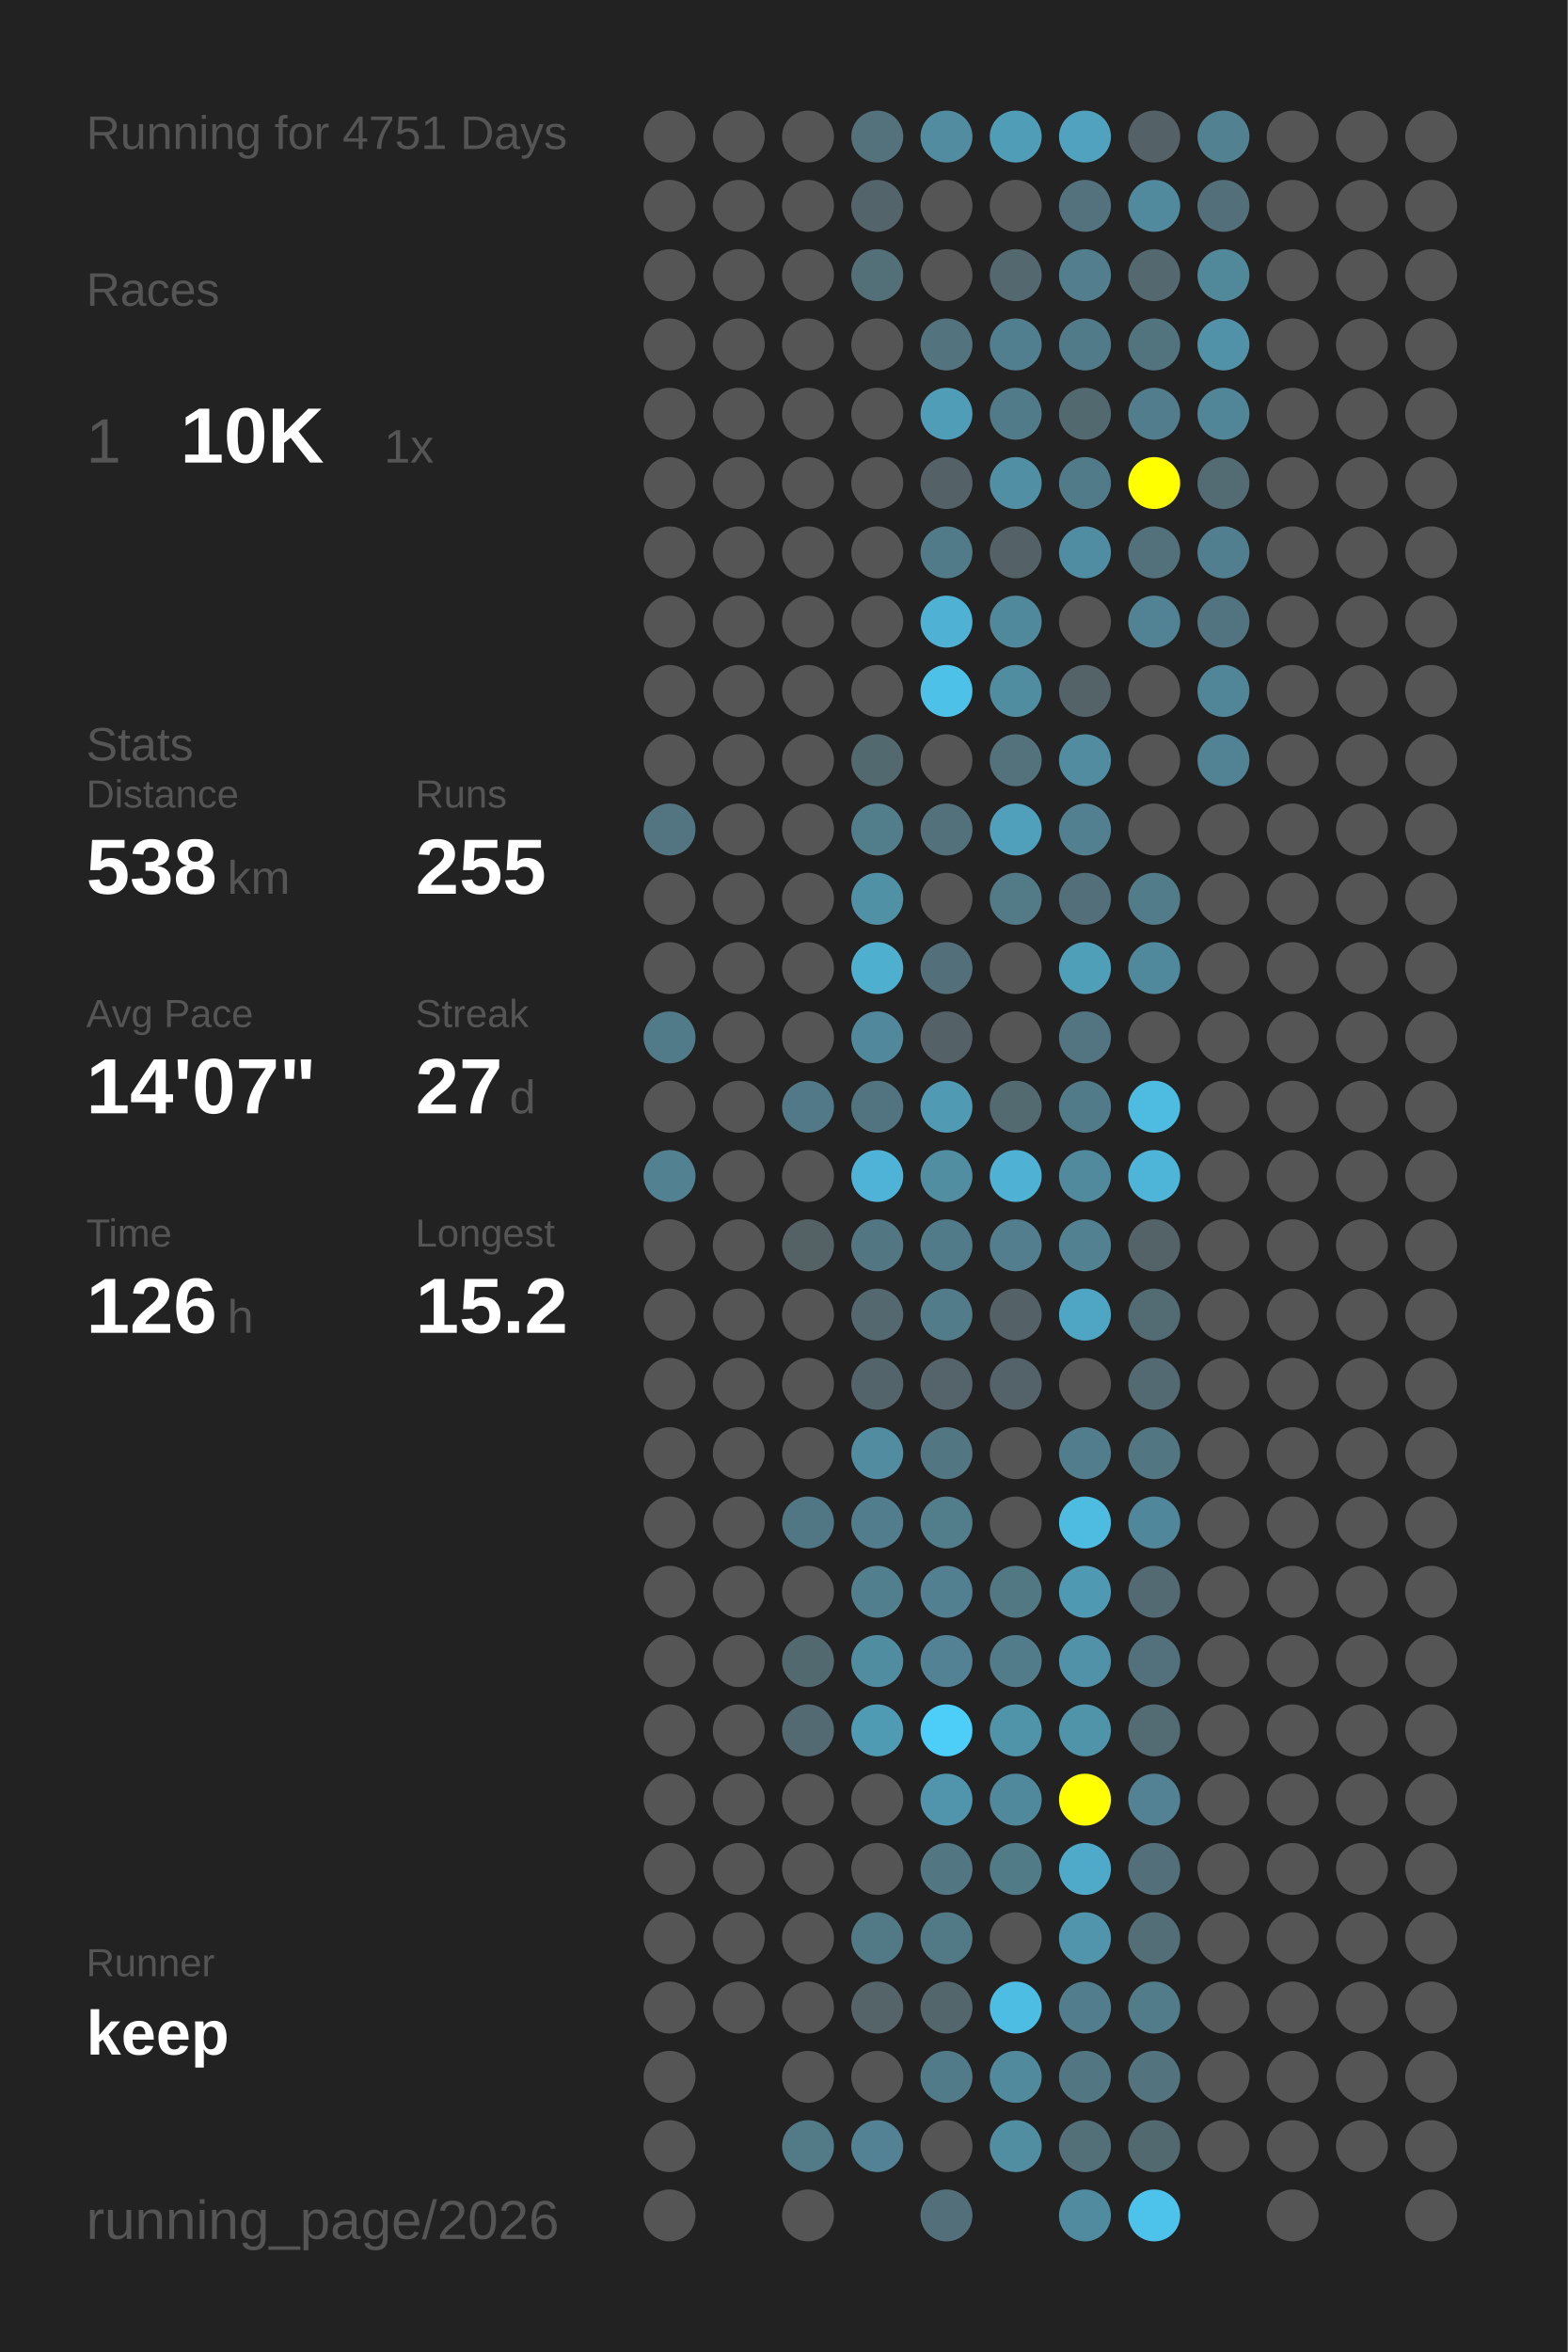
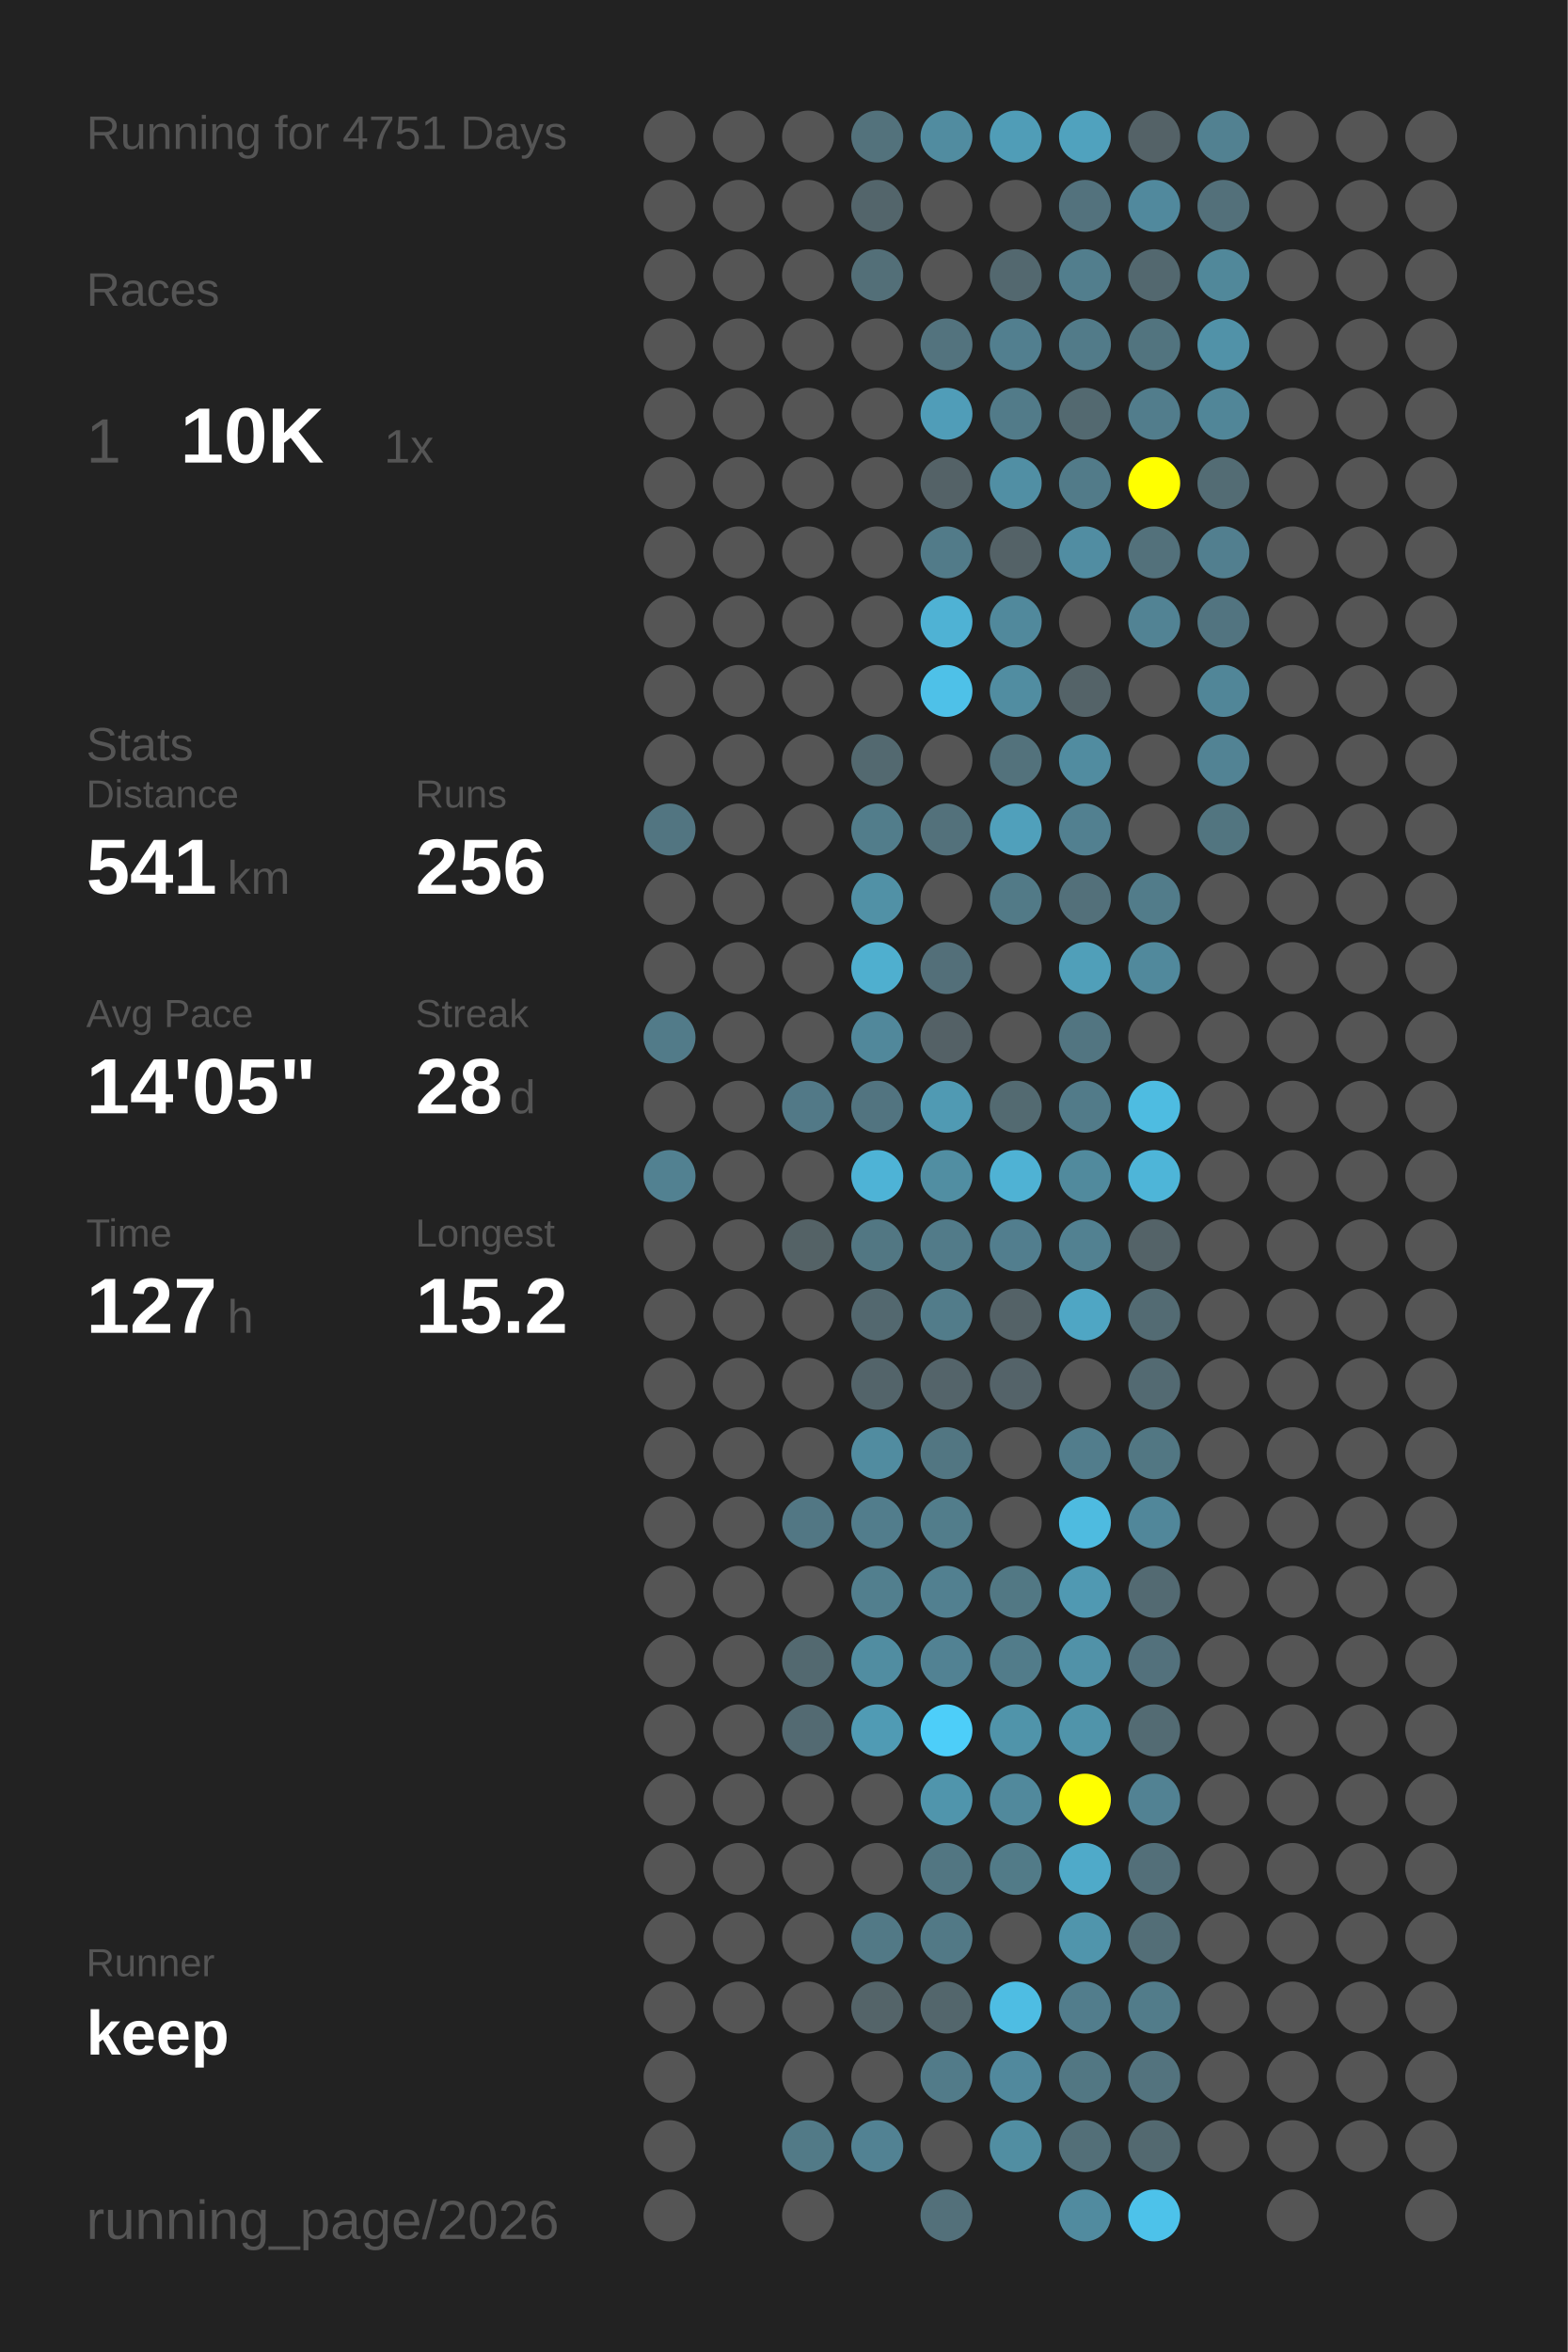
<svg xmlns="http://www.w3.org/2000/svg" baseProfile="full" height="300mm" version="1.1" viewBox="0,0,200,300" width="200mm">
  <defs />
  <rect fill="#222222" height="300" width="200" x="0" y="0" />
  <text fill="#555555" style="font-size:6px; font-family:Arial;" x="11" y="19">Running for 4751 Days</text>
  <text fill="#555555" style="font-size:6px; font-family:Arial;" x="11" y="39">Races</text>
  <text fill="#555555" style="font-size:8px; font-family:Arial;" x="11" y="59">1</text>
  <text fill="#FFFFFF" style="font-size:10px; font-family:Arial; font-weight:bold;" x="23" y="59">10K</text>
  <text fill="#555555" style="font-size:6px; font-family:Arial;" x="49" y="59">1x</text>
  <text fill="#555555" style="font-size:6px; font-family:Arial;" x="11" y="97">Stats</text>
  <text fill="#555555" style="font-size:5px; font-family:Arial;" x="11" y="103">Distance</text>
-   <text fill="#FFFFFF" style="font-size:10px; font-family:Arial; font-weight:bold;" x="11" y="114">538</text>
+   <text fill="#FFFFFF" style="font-size:10px; font-family:Arial; font-weight:bold;" x="11" y="114">541</text>
  <text fill="#555555" style="font-size:6px; font-family:Arial;" x="29" y="114">km</text>
  <text fill="#555555" style="font-size:5px; font-family:Arial;" x="53" y="103">Runs</text>
-   <text fill="#FFFFFF" style="font-size:10px; font-family:Arial; font-weight:bold;" x="53" y="114">255</text>
+   <text fill="#FFFFFF" style="font-size:10px; font-family:Arial; font-weight:bold;" x="53" y="114">256</text>
  <text fill="#555555" style="font-size:5px; font-family:Arial;" x="11" y="131">Avg Pace</text>
-   <text fill="#FFFFFF" style="font-size:10px; font-family:Arial; font-weight:bold;" x="11" y="142">14'07"</text>
+   <text fill="#FFFFFF" style="font-size:10px; font-family:Arial; font-weight:bold;" x="11" y="142">14'05"</text>
  <text fill="#555555" style="font-size:5px; font-family:Arial;" x="53" y="131">Streak</text>
-   <text fill="#FFFFFF" style="font-size:10px; font-family:Arial; font-weight:bold;" x="53" y="142">27</text>
+   <text fill="#FFFFFF" style="font-size:10px; font-family:Arial; font-weight:bold;" x="53" y="142">28</text>
  <text fill="#555555" style="font-size:6px; font-family:Arial;" x="65" y="142">d</text>
  <text fill="#555555" style="font-size:5px; font-family:Arial;" x="11" y="159">Time</text>
-   <text fill="#FFFFFF" style="font-size:10px; font-family:Arial; font-weight:bold;" x="11" y="170">126</text>
+   <text fill="#FFFFFF" style="font-size:10px; font-family:Arial; font-weight:bold;" x="11" y="170">127</text>
  <text fill="#555555" style="font-size:6px; font-family:Arial;" x="29" y="170">h</text>
  <text fill="#555555" style="font-size:5px; font-family:Arial;" x="53" y="159">Longest</text>
  <text fill="#FFFFFF" style="font-size:10px; font-family:Arial; font-weight:bold;" x="53" y="170">15.2</text>
  <text fill="#555555" style="font-size:5px; font-family:Arial;" x="11" y="252.065">Runner</text>
  <text fill="#FFFFFF" style="font-size:8px; font-family:Arial; font-weight:bold;" x="11" y="262.065">keep</text>
  <text fill="#555555" style="font-size:7px; font-family:Arial;" x="11" y="285.581">running_page/2026</text>
  <circle cx="85.417" cy="17.419" fill="#555555" r="3.312" />
  <circle cx="85.417" cy="26.258" fill="#555555" r="3.312" />
  <circle cx="85.417" cy="35.097" fill="#555555" r="3.312" />
  <circle cx="85.417" cy="43.935" fill="#555555" r="3.312" />
  <circle cx="85.417" cy="52.774" fill="#555555" r="3.312" />
  <circle cx="85.417" cy="61.613" fill="#555555" r="3.312" />
  <circle cx="85.417" cy="70.452" fill="#555555" r="3.312" />
  <circle cx="85.417" cy="79.29" fill="#555555" r="3.312" />
  <circle cx="85.417" cy="88.129" fill="#555555" r="3.312" />
  <circle cx="85.417" cy="96.968" fill="#555555" r="3.312" />
  <circle cx="85.417" cy="105.806" fill="#527581" r="3.312" />
  <circle cx="85.417" cy="114.645" fill="#555555" r="3.312" />
  <circle cx="85.417" cy="123.484" fill="#555555" r="3.312" />
  <circle cx="85.417" cy="132.323" fill="#527b89" r="3.312" />
  <circle cx="85.417" cy="141.161" fill="#555555" r="3.312" />
  <circle cx="85.417" cy="150" fill="#528191" r="3.312" />
  <circle cx="85.417" cy="158.839" fill="#555555" r="3.312" />
  <circle cx="85.417" cy="167.677" fill="#555555" r="3.312" />
  <circle cx="85.417" cy="176.516" fill="#555555" r="3.312" />
  <circle cx="85.417" cy="185.355" fill="#555555" r="3.312" />
  <circle cx="85.417" cy="194.194" fill="#555555" r="3.312" />
  <circle cx="85.417" cy="203.032" fill="#555555" r="3.312" />
  <circle cx="85.417" cy="211.871" fill="#555555" r="3.312" />
  <circle cx="85.417" cy="220.71" fill="#555555" r="3.312" />
  <circle cx="85.417" cy="229.548" fill="#555555" r="3.312" />
  <circle cx="85.417" cy="238.387" fill="#555555" r="3.312" />
  <circle cx="85.417" cy="247.226" fill="#555555" r="3.312" />
  <circle cx="85.417" cy="256.065" fill="#555555" r="3.312" />
  <circle cx="85.417" cy="264.903" fill="#555555" r="3.312" />
  <circle cx="85.417" cy="273.742" fill="#555555" r="3.312" />
  <circle cx="85.417" cy="282.581" fill="#555555" r="3.312" />
  <circle cx="94.25" cy="17.419" fill="#555555" r="3.312" />
  <circle cx="94.25" cy="26.258" fill="#555555" r="3.312" />
  <circle cx="94.25" cy="35.097" fill="#555555" r="3.312" />
  <circle cx="94.25" cy="43.935" fill="#555555" r="3.312" />
  <circle cx="94.25" cy="52.774" fill="#555555" r="3.312" />
  <circle cx="94.25" cy="61.613" fill="#555555" r="3.312" />
  <circle cx="94.25" cy="70.452" fill="#555555" r="3.312" />
  <circle cx="94.25" cy="79.29" fill="#555555" r="3.312" />
  <circle cx="94.25" cy="88.129" fill="#555555" r="3.312" />
  <circle cx="94.25" cy="96.968" fill="#555555" r="3.312" />
  <circle cx="94.25" cy="105.806" fill="#555555" r="3.312" />
  <circle cx="94.25" cy="114.645" fill="#555555" r="3.312" />
  <circle cx="94.25" cy="123.484" fill="#555555" r="3.312" />
  <circle cx="94.25" cy="132.323" fill="#555555" r="3.312" />
  <circle cx="94.25" cy="141.161" fill="#555555" r="3.312" />
  <circle cx="94.25" cy="150" fill="#555555" r="3.312" />
  <circle cx="94.25" cy="158.839" fill="#555555" r="3.312" />
  <circle cx="94.25" cy="167.677" fill="#555555" r="3.312" />
  <circle cx="94.25" cy="176.516" fill="#555555" r="3.312" />
  <circle cx="94.25" cy="185.355" fill="#555555" r="3.312" />
  <circle cx="94.25" cy="194.194" fill="#555555" r="3.312" />
  <circle cx="94.25" cy="203.032" fill="#555555" r="3.312" />
  <circle cx="94.25" cy="211.871" fill="#555555" r="3.312" />
  <circle cx="94.25" cy="220.71" fill="#555555" r="3.312" />
  <circle cx="94.25" cy="229.548" fill="#555555" r="3.312" />
  <circle cx="94.25" cy="238.387" fill="#555555" r="3.312" />
  <circle cx="94.25" cy="247.226" fill="#555555" r="3.312" />
  <circle cx="94.25" cy="256.065" fill="#555555" r="3.312" />
  <circle cx="103.083" cy="17.419" fill="#555555" r="3.312" />
  <circle cx="103.083" cy="26.258" fill="#555555" r="3.312" />
  <circle cx="103.083" cy="35.097" fill="#555555" r="3.312" />
  <circle cx="103.083" cy="43.935" fill="#555555" r="3.312" />
  <circle cx="103.083" cy="52.774" fill="#555555" r="3.312" />
  <circle cx="103.083" cy="61.613" fill="#555555" r="3.312" />
  <circle cx="103.083" cy="70.452" fill="#555555" r="3.312" />
  <circle cx="103.083" cy="79.29" fill="#555555" r="3.312" />
  <circle cx="103.083" cy="88.129" fill="#555555" r="3.312" />
  <circle cx="103.083" cy="96.968" fill="#555555" r="3.312" />
  <circle cx="103.083" cy="105.806" fill="#555555" r="3.312" />
  <circle cx="103.083" cy="114.645" fill="#555555" r="3.312" />
  <circle cx="103.083" cy="123.484" fill="#555555" r="3.312" />
  <circle cx="103.083" cy="132.323" fill="#555555" r="3.312" />
  <circle cx="103.083" cy="141.161" fill="#527987" r="3.312" />
  <circle cx="103.083" cy="150" fill="#555555" r="3.312" />
  <circle cx="103.083" cy="158.839" fill="#546266" r="3.312" />
  <circle cx="103.083" cy="167.677" fill="#555555" r="3.312" />
  <circle cx="103.083" cy="176.516" fill="#555555" r="3.312" />
  <circle cx="103.083" cy="185.355" fill="#555555" r="3.312" />
  <circle cx="103.083" cy="194.194" fill="#527784" r="3.312" />
  <circle cx="103.083" cy="203.032" fill="#555555" r="3.312" />
  <circle cx="103.083" cy="211.871" fill="#536970" r="3.312" />
  <circle cx="103.083" cy="220.71" fill="#536a72" r="3.312" />
  <circle cx="103.083" cy="229.548" fill="#555555" r="3.312" />
  <circle cx="103.083" cy="238.387" fill="#555555" r="3.312" />
  <circle cx="103.083" cy="247.226" fill="#555555" r="3.312" />
  <circle cx="103.083" cy="256.065" fill="#555555" r="3.312" />
  <circle cx="103.083" cy="264.903" fill="#555555" r="3.312" />
  <circle cx="103.083" cy="273.742" fill="#527a87" r="3.312" />
  <circle cx="103.083" cy="282.581" fill="#555555" r="3.312" />
  <circle cx="111.917" cy="17.419" fill="#53727c" r="3.312" />
  <circle cx="111.917" cy="26.258" fill="#53656b" r="3.312" />
  <circle cx="111.917" cy="35.097" fill="#536f78" r="3.312" />
  <circle cx="111.917" cy="43.935" fill="#555555" r="3.312" />
  <circle cx="111.917" cy="52.774" fill="#555555" r="3.312" />
  <circle cx="111.917" cy="61.613" fill="#555555" r="3.312" />
  <circle cx="111.917" cy="70.452" fill="#555555" r="3.312" />
  <circle cx="111.917" cy="79.29" fill="#555555" r="3.312" />
  <circle cx="111.917" cy="88.129" fill="#555555" r="3.312" />
  <circle cx="111.917" cy="96.968" fill="#536970" r="3.312" />
  <circle cx="111.917" cy="105.806" fill="#527d8b" r="3.312" />
  <circle cx="111.917" cy="114.645" fill="#5191a6" r="3.312" />
  <circle cx="111.917" cy="123.484" fill="#4fafcf" r="3.312" />
  <circle cx="111.917" cy="132.323" fill="#51889b" r="3.312" />
  <circle cx="111.917" cy="141.161" fill="#527480" r="3.312" />
  <circle cx="111.917" cy="150" fill="#4eb3d6" r="3.312" />
  <circle cx="111.917" cy="158.839" fill="#527783" r="3.312" />
  <circle cx="111.917" cy="167.677" fill="#53686f" r="3.312" />
  <circle cx="111.917" cy="176.516" fill="#53646a" r="3.312" />
  <circle cx="111.917" cy="185.355" fill="#518ca0" r="3.312" />
  <circle cx="111.917" cy="194.194" fill="#527d8c" r="3.312" />
  <circle cx="111.917" cy="203.032" fill="#527f8e" r="3.312" />
  <circle cx="111.917" cy="211.871" fill="#518da1" r="3.312" />
  <circle cx="111.917" cy="220.71" fill="#509bb4" r="3.312" />
  <circle cx="111.917" cy="229.548" fill="#555555" r="3.312" />
  <circle cx="111.917" cy="238.387" fill="#555555" r="3.312" />
  <circle cx="111.917" cy="247.226" fill="#527986" r="3.312" />
  <circle cx="111.917" cy="256.065" fill="#546469" r="3.312" />
  <circle cx="111.917" cy="264.903" fill="#555555" r="3.312" />
  <circle cx="111.917" cy="273.742" fill="#528293" r="3.312" />
  <circle cx="120.75" cy="17.419" fill="#518ca0" r="3.312" />
  <circle cx="120.75" cy="26.258" fill="#555555" r="3.312" />
  <circle cx="120.75" cy="35.097" fill="#555555" r="3.312" />
  <circle cx="120.75" cy="43.935" fill="#53737e" r="3.312" />
  <circle cx="120.75" cy="52.774" fill="#509db8" r="3.312" />
  <circle cx="120.75" cy="61.613" fill="#546267" r="3.312" />
  <circle cx="120.75" cy="70.452" fill="#527b89" r="3.312" />
  <circle cx="120.75" cy="79.29" fill="#4fb2d4" r="3.312" />
  <circle cx="120.75" cy="88.129" fill="#4ec1e8" r="3.312" />
  <circle cx="120.75" cy="96.968" fill="#555555" r="3.312" />
  <circle cx="120.75" cy="105.806" fill="#53717b" r="3.312" />
  <circle cx="120.75" cy="114.645" fill="#555555" r="3.312" />
  <circle cx="120.75" cy="123.484" fill="#536f79" r="3.312" />
  <circle cx="120.75" cy="132.323" fill="#546166" r="3.312" />
  <circle cx="120.75" cy="141.161" fill="#509ab3" r="3.312" />
  <circle cx="120.75" cy="150" fill="#518ea2" r="3.312" />
  <circle cx="120.75" cy="158.839" fill="#527b89" r="3.312" />
  <circle cx="120.75" cy="167.677" fill="#527c8a" r="3.312" />
  <circle cx="120.75" cy="176.516" fill="#54646a" r="3.312" />
  <circle cx="120.75" cy="185.355" fill="#527682" r="3.312" />
  <circle cx="120.75" cy="194.194" fill="#527d8b" r="3.312" />
  <circle cx="120.75" cy="203.032" fill="#528090" r="3.312" />
  <circle cx="120.75" cy="211.871" fill="#528293" r="3.312" />
  <circle cx="120.75" cy="220.71" fill="#4dcef9" r="3.312" />
  <circle cx="120.75" cy="229.548" fill="#5095ac" r="3.312" />
  <circle cx="120.75" cy="238.387" fill="#527682" r="3.312" />
  <circle cx="120.75" cy="247.226" fill="#527986" r="3.312" />
  <circle cx="120.75" cy="256.065" fill="#53666c" r="3.312" />
  <circle cx="120.75" cy="264.903" fill="#527b89" r="3.312" />
  <circle cx="120.75" cy="273.742" fill="#555555" r="3.312" />
  <circle cx="120.75" cy="282.581" fill="#53707a" r="3.312" />
  <circle cx="129.583" cy="17.419" fill="#509db7" r="3.312" />
  <circle cx="129.583" cy="26.258" fill="#555555" r="3.312" />
  <circle cx="129.583" cy="35.097" fill="#53686f" r="3.312" />
  <circle cx="129.583" cy="43.935" fill="#527f8f" r="3.312" />
  <circle cx="129.583" cy="52.774" fill="#527b89" r="3.312" />
  <circle cx="129.583" cy="61.613" fill="#518fa4" r="3.312" />
  <circle cx="129.583" cy="70.452" fill="#546267" r="3.312" />
  <circle cx="129.583" cy="79.29" fill="#51899c" r="3.312" />
  <circle cx="129.583" cy="88.129" fill="#518da1" r="3.312" />
  <circle cx="129.583" cy="96.968" fill="#53727c" r="3.312" />
  <circle cx="129.583" cy="105.806" fill="#50a0bb" r="3.312" />
  <circle cx="129.583" cy="114.645" fill="#527a87" r="3.312" />
  <circle cx="129.583" cy="123.484" fill="#555555" r="3.312" />
  <circle cx="129.583" cy="132.323" fill="#555555" r="3.312" />
  <circle cx="129.583" cy="141.161" fill="#536a71" r="3.312" />
  <circle cx="129.583" cy="150" fill="#4fb2d4" r="3.312" />
  <circle cx="129.583" cy="158.839" fill="#527e8e" r="3.312" />
  <circle cx="129.583" cy="167.677" fill="#546267" r="3.312" />
  <circle cx="129.583" cy="176.516" fill="#546369" r="3.312" />
  <circle cx="129.583" cy="185.355" fill="#555555" r="3.312" />
  <circle cx="129.583" cy="194.194" fill="#555555" r="3.312" />
  <circle cx="129.583" cy="203.032" fill="#527884" r="3.312" />
  <circle cx="129.583" cy="211.871" fill="#527c8a" r="3.312" />
  <circle cx="129.583" cy="220.71" fill="#5094aa" r="3.312" />
  <circle cx="129.583" cy="229.548" fill="#51899c" r="3.312" />
  <circle cx="129.583" cy="238.387" fill="#527b88" r="3.312" />
  <circle cx="129.583" cy="247.226" fill="#555555" r="3.312" />
  <circle cx="129.583" cy="256.065" fill="#4ebde3" r="3.312" />
  <circle cx="129.583" cy="264.903" fill="#51899d" r="3.312" />
  <circle cx="129.583" cy="273.742" fill="#518ea2" r="3.312" />
  <circle cx="138.417" cy="17.419" fill="#50a2be" r="3.312" />
  <circle cx="138.417" cy="26.258" fill="#53727d" r="3.312" />
  <circle cx="138.417" cy="35.097" fill="#527e8d" r="3.312" />
  <circle cx="138.417" cy="43.935" fill="#527b89" r="3.312" />
  <circle cx="138.417" cy="52.774" fill="#536970" r="3.312" />
  <circle cx="138.417" cy="61.613" fill="#527b89" r="3.312" />
  <circle cx="138.417" cy="70.452" fill="#518da2" r="3.312" />
  <circle cx="138.417" cy="79.29" fill="#555555" r="3.312" />
  <circle cx="138.417" cy="88.129" fill="#546368" r="3.312" />
  <circle cx="138.417" cy="96.968" fill="#518ca0" r="3.312" />
  <circle cx="138.417" cy="105.806" fill="#528090" r="3.312" />
  <circle cx="138.417" cy="114.645" fill="#53707a" r="3.312" />
  <circle cx="138.417" cy="123.484" fill="#509fb9" r="3.312" />
  <circle cx="138.417" cy="132.323" fill="#527581" r="3.312" />
  <circle cx="138.417" cy="141.161" fill="#527b89" r="3.312" />
  <circle cx="138.417" cy="150" fill="#518a9d" r="3.312" />
  <circle cx="138.417" cy="158.839" fill="#528191" r="3.312" />
  <circle cx="138.417" cy="167.677" fill="#4fa6c4" r="3.312" />
  <circle cx="138.417" cy="176.516" fill="#555555" r="3.312" />
  <circle cx="138.417" cy="185.355" fill="#527d8c" r="3.312" />
  <circle cx="138.417" cy="194.194" fill="#4ebbe0" r="3.312" />
  <circle cx="138.417" cy="203.032" fill="#5099b2" r="3.312" />
  <circle cx="138.417" cy="211.871" fill="#5192a8" r="3.312" />
  <circle cx="138.417" cy="220.71" fill="#5094aa" r="3.312" />
  <circle cx="138.417" cy="229.548" fill="#FFFF00" r="3.312" />
  <circle cx="138.417" cy="238.387" fill="#4faac9" r="3.312" />
  <circle cx="138.417" cy="247.226" fill="#5095ac" r="3.312" />
  <circle cx="138.417" cy="256.065" fill="#527d8c" r="3.312" />
  <circle cx="138.417" cy="264.903" fill="#527783" r="3.312" />
  <circle cx="138.417" cy="273.742" fill="#536f78" r="3.312" />
  <circle cx="138.417" cy="282.581" fill="#518b9f" r="3.312" />
  <circle cx="147.25" cy="17.419" fill="#546267" r="3.312" />
  <circle cx="147.25" cy="26.258" fill="#51899d" r="3.312" />
  <circle cx="147.25" cy="35.097" fill="#53686f" r="3.312" />
  <circle cx="147.25" cy="43.935" fill="#52747f" r="3.312" />
  <circle cx="147.25" cy="52.774" fill="#527d8c" r="3.312" />
  <circle cx="147.25" cy="61.613" fill="#FFFF00" r="3.312" />
  <circle cx="147.25" cy="70.452" fill="#53717b" r="3.312" />
  <circle cx="147.25" cy="79.29" fill="#528394" r="3.312" />
  <circle cx="147.25" cy="88.129" fill="#555555" r="3.312" />
  <circle cx="147.25" cy="96.968" fill="#555555" r="3.312" />
  <circle cx="147.25" cy="105.806" fill="#555555" r="3.312" />
  <circle cx="147.25" cy="114.645" fill="#527c8a" r="3.312" />
  <circle cx="147.25" cy="123.484" fill="#51899c" r="3.312" />
  <circle cx="147.25" cy="132.323" fill="#555555" r="3.312" />
  <circle cx="147.25" cy="141.161" fill="#4ebce1" r="3.312" />
  <circle cx="147.25" cy="150" fill="#4eb5d8" r="3.312" />
  <circle cx="147.25" cy="158.839" fill="#546368" r="3.312" />
  <circle cx="147.25" cy="167.677" fill="#536b73" r="3.312" />
  <circle cx="147.25" cy="176.516" fill="#536a72" r="3.312" />
  <circle cx="147.25" cy="185.355" fill="#527783" r="3.312" />
  <circle cx="147.25" cy="194.194" fill="#51879a" r="3.312" />
  <circle cx="147.25" cy="203.032" fill="#536a72" r="3.312" />
  <circle cx="147.25" cy="211.871" fill="#53717c" r="3.312" />
  <circle cx="147.25" cy="220.71" fill="#536b73" r="3.312" />
  <circle cx="147.25" cy="229.548" fill="#528293" r="3.312" />
  <circle cx="147.25" cy="238.387" fill="#536f79" r="3.312" />
  <circle cx="147.25" cy="247.226" fill="#536e77" r="3.312" />
  <circle cx="147.25" cy="256.065" fill="#527c8a" r="3.312" />
  <circle cx="147.25" cy="264.903" fill="#53737e" r="3.312" />
  <circle cx="147.25" cy="273.742" fill="#536970" r="3.312" />
  <circle cx="147.25" cy="282.581" fill="#4dc2ea" r="3.312" />
  <circle cx="156.083" cy="17.419" fill="#528191" r="3.312" />
  <circle cx="156.083" cy="26.258" fill="#53707a" r="3.312" />
  <circle cx="156.083" cy="35.097" fill="#51889a" r="3.312" />
  <circle cx="156.083" cy="43.935" fill="#5192a8" r="3.312" />
  <circle cx="156.083" cy="52.774" fill="#518698" r="3.312" />
  <circle cx="156.083" cy="61.613" fill="#536c74" r="3.312" />
  <circle cx="156.083" cy="70.452" fill="#527f8f" r="3.312" />
  <circle cx="156.083" cy="79.29" fill="#527480" r="3.312" />
  <circle cx="156.083" cy="88.129" fill="#518698" r="3.312" />
  <circle cx="156.083" cy="96.968" fill="#528394" r="3.312" />
-   <circle cx="156.083" cy="105.806" fill="#555555" r="3.312" />
+   <circle cx="156.083" cy="105.806" fill="#527580" r="3.312" />
  <circle cx="156.083" cy="114.645" fill="#555555" r="3.312" />
  <circle cx="156.083" cy="123.484" fill="#555555" r="3.312" />
  <circle cx="156.083" cy="132.323" fill="#555555" r="3.312" />
  <circle cx="156.083" cy="141.161" fill="#555555" r="3.312" />
  <circle cx="156.083" cy="150" fill="#555555" r="3.312" />
  <circle cx="156.083" cy="158.839" fill="#555555" r="3.312" />
  <circle cx="156.083" cy="167.677" fill="#555555" r="3.312" />
  <circle cx="156.083" cy="176.516" fill="#555555" r="3.312" />
  <circle cx="156.083" cy="185.355" fill="#555555" r="3.312" />
  <circle cx="156.083" cy="194.194" fill="#555555" r="3.312" />
  <circle cx="156.083" cy="203.032" fill="#555555" r="3.312" />
  <circle cx="156.083" cy="211.871" fill="#555555" r="3.312" />
  <circle cx="156.083" cy="220.71" fill="#555555" r="3.312" />
  <circle cx="156.083" cy="229.548" fill="#555555" r="3.312" />
  <circle cx="156.083" cy="238.387" fill="#555555" r="3.312" />
  <circle cx="156.083" cy="247.226" fill="#555555" r="3.312" />
  <circle cx="156.083" cy="256.065" fill="#555555" r="3.312" />
  <circle cx="156.083" cy="264.903" fill="#555555" r="3.312" />
  <circle cx="156.083" cy="273.742" fill="#555555" r="3.312" />
  <circle cx="164.917" cy="17.419" fill="#555555" r="3.312" />
  <circle cx="164.917" cy="26.258" fill="#555555" r="3.312" />
  <circle cx="164.917" cy="35.097" fill="#555555" r="3.312" />
  <circle cx="164.917" cy="43.935" fill="#555555" r="3.312" />
  <circle cx="164.917" cy="52.774" fill="#555555" r="3.312" />
  <circle cx="164.917" cy="61.613" fill="#555555" r="3.312" />
  <circle cx="164.917" cy="70.452" fill="#555555" r="3.312" />
  <circle cx="164.917" cy="79.29" fill="#555555" r="3.312" />
  <circle cx="164.917" cy="88.129" fill="#555555" r="3.312" />
  <circle cx="164.917" cy="96.968" fill="#555555" r="3.312" />
  <circle cx="164.917" cy="105.806" fill="#555555" r="3.312" />
  <circle cx="164.917" cy="114.645" fill="#555555" r="3.312" />
  <circle cx="164.917" cy="123.484" fill="#555555" r="3.312" />
  <circle cx="164.917" cy="132.323" fill="#555555" r="3.312" />
  <circle cx="164.917" cy="141.161" fill="#555555" r="3.312" />
  <circle cx="164.917" cy="150" fill="#555555" r="3.312" />
  <circle cx="164.917" cy="158.839" fill="#555555" r="3.312" />
  <circle cx="164.917" cy="167.677" fill="#555555" r="3.312" />
  <circle cx="164.917" cy="176.516" fill="#555555" r="3.312" />
  <circle cx="164.917" cy="185.355" fill="#555555" r="3.312" />
  <circle cx="164.917" cy="194.194" fill="#555555" r="3.312" />
  <circle cx="164.917" cy="203.032" fill="#555555" r="3.312" />
  <circle cx="164.917" cy="211.871" fill="#555555" r="3.312" />
  <circle cx="164.917" cy="220.71" fill="#555555" r="3.312" />
  <circle cx="164.917" cy="229.548" fill="#555555" r="3.312" />
  <circle cx="164.917" cy="238.387" fill="#555555" r="3.312" />
  <circle cx="164.917" cy="247.226" fill="#555555" r="3.312" />
  <circle cx="164.917" cy="256.065" fill="#555555" r="3.312" />
  <circle cx="164.917" cy="264.903" fill="#555555" r="3.312" />
  <circle cx="164.917" cy="273.742" fill="#555555" r="3.312" />
  <circle cx="164.917" cy="282.581" fill="#555555" r="3.312" />
  <circle cx="173.75" cy="17.419" fill="#555555" r="3.312" />
  <circle cx="173.75" cy="26.258" fill="#555555" r="3.312" />
  <circle cx="173.75" cy="35.097" fill="#555555" r="3.312" />
  <circle cx="173.75" cy="43.935" fill="#555555" r="3.312" />
  <circle cx="173.75" cy="52.774" fill="#555555" r="3.312" />
  <circle cx="173.75" cy="61.613" fill="#555555" r="3.312" />
  <circle cx="173.75" cy="70.452" fill="#555555" r="3.312" />
  <circle cx="173.75" cy="79.29" fill="#555555" r="3.312" />
  <circle cx="173.75" cy="88.129" fill="#555555" r="3.312" />
  <circle cx="173.75" cy="96.968" fill="#555555" r="3.312" />
  <circle cx="173.75" cy="105.806" fill="#555555" r="3.312" />
  <circle cx="173.75" cy="114.645" fill="#555555" r="3.312" />
  <circle cx="173.75" cy="123.484" fill="#555555" r="3.312" />
  <circle cx="173.75" cy="132.323" fill="#555555" r="3.312" />
  <circle cx="173.75" cy="141.161" fill="#555555" r="3.312" />
  <circle cx="173.75" cy="150" fill="#555555" r="3.312" />
  <circle cx="173.75" cy="158.839" fill="#555555" r="3.312" />
  <circle cx="173.75" cy="167.677" fill="#555555" r="3.312" />
  <circle cx="173.75" cy="176.516" fill="#555555" r="3.312" />
  <circle cx="173.75" cy="185.355" fill="#555555" r="3.312" />
  <circle cx="173.75" cy="194.194" fill="#555555" r="3.312" />
  <circle cx="173.75" cy="203.032" fill="#555555" r="3.312" />
  <circle cx="173.75" cy="211.871" fill="#555555" r="3.312" />
  <circle cx="173.75" cy="220.71" fill="#555555" r="3.312" />
  <circle cx="173.75" cy="229.548" fill="#555555" r="3.312" />
  <circle cx="173.75" cy="238.387" fill="#555555" r="3.312" />
  <circle cx="173.75" cy="247.226" fill="#555555" r="3.312" />
  <circle cx="173.75" cy="256.065" fill="#555555" r="3.312" />
  <circle cx="173.75" cy="264.903" fill="#555555" r="3.312" />
  <circle cx="173.75" cy="273.742" fill="#555555" r="3.312" />
  <circle cx="182.583" cy="17.419" fill="#555555" r="3.312" />
  <circle cx="182.583" cy="26.258" fill="#555555" r="3.312" />
  <circle cx="182.583" cy="35.097" fill="#555555" r="3.312" />
  <circle cx="182.583" cy="43.935" fill="#555555" r="3.312" />
  <circle cx="182.583" cy="52.774" fill="#555555" r="3.312" />
  <circle cx="182.583" cy="61.613" fill="#555555" r="3.312" />
  <circle cx="182.583" cy="70.452" fill="#555555" r="3.312" />
  <circle cx="182.583" cy="79.29" fill="#555555" r="3.312" />
  <circle cx="182.583" cy="88.129" fill="#555555" r="3.312" />
  <circle cx="182.583" cy="96.968" fill="#555555" r="3.312" />
  <circle cx="182.583" cy="105.806" fill="#555555" r="3.312" />
  <circle cx="182.583" cy="114.645" fill="#555555" r="3.312" />
  <circle cx="182.583" cy="123.484" fill="#555555" r="3.312" />
  <circle cx="182.583" cy="132.323" fill="#555555" r="3.312" />
  <circle cx="182.583" cy="141.161" fill="#555555" r="3.312" />
  <circle cx="182.583" cy="150" fill="#555555" r="3.312" />
  <circle cx="182.583" cy="158.839" fill="#555555" r="3.312" />
  <circle cx="182.583" cy="167.677" fill="#555555" r="3.312" />
  <circle cx="182.583" cy="176.516" fill="#555555" r="3.312" />
  <circle cx="182.583" cy="185.355" fill="#555555" r="3.312" />
  <circle cx="182.583" cy="194.194" fill="#555555" r="3.312" />
  <circle cx="182.583" cy="203.032" fill="#555555" r="3.312" />
  <circle cx="182.583" cy="211.871" fill="#555555" r="3.312" />
  <circle cx="182.583" cy="220.71" fill="#555555" r="3.312" />
  <circle cx="182.583" cy="229.548" fill="#555555" r="3.312" />
  <circle cx="182.583" cy="238.387" fill="#555555" r="3.312" />
  <circle cx="182.583" cy="247.226" fill="#555555" r="3.312" />
  <circle cx="182.583" cy="256.065" fill="#555555" r="3.312" />
  <circle cx="182.583" cy="264.903" fill="#555555" r="3.312" />
  <circle cx="182.583" cy="273.742" fill="#555555" r="3.312" />
  <circle cx="182.583" cy="282.581" fill="#555555" r="3.312" />
</svg>
